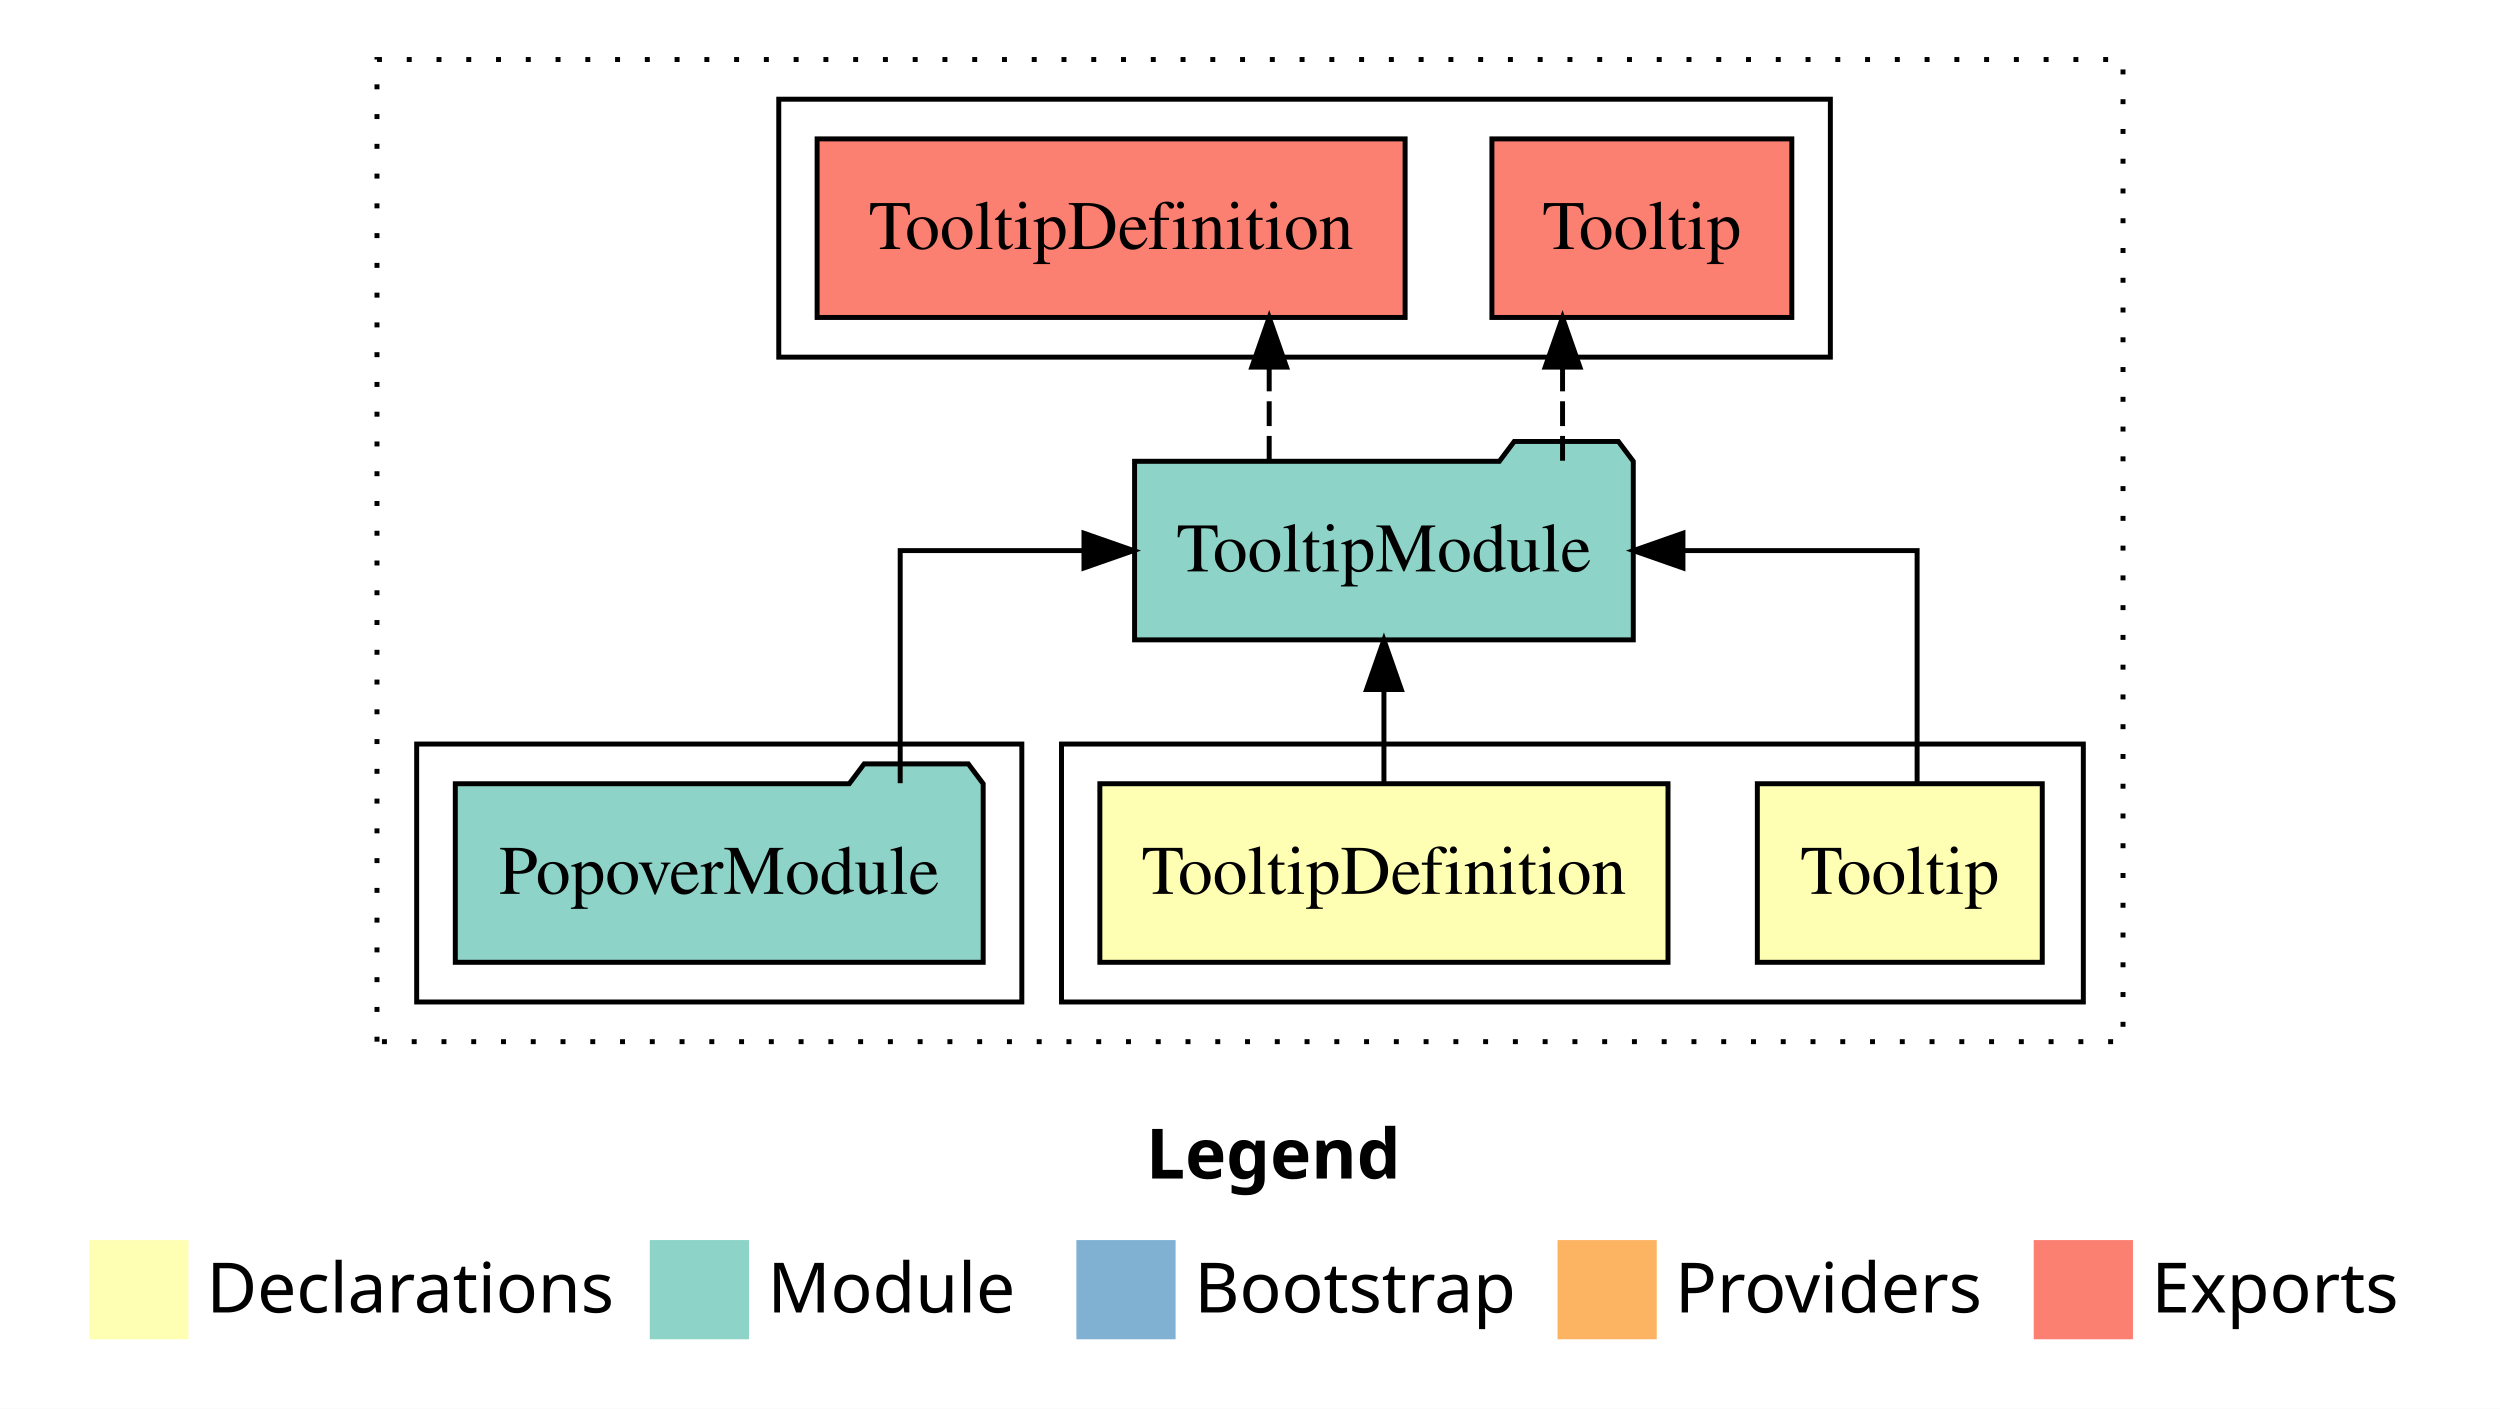
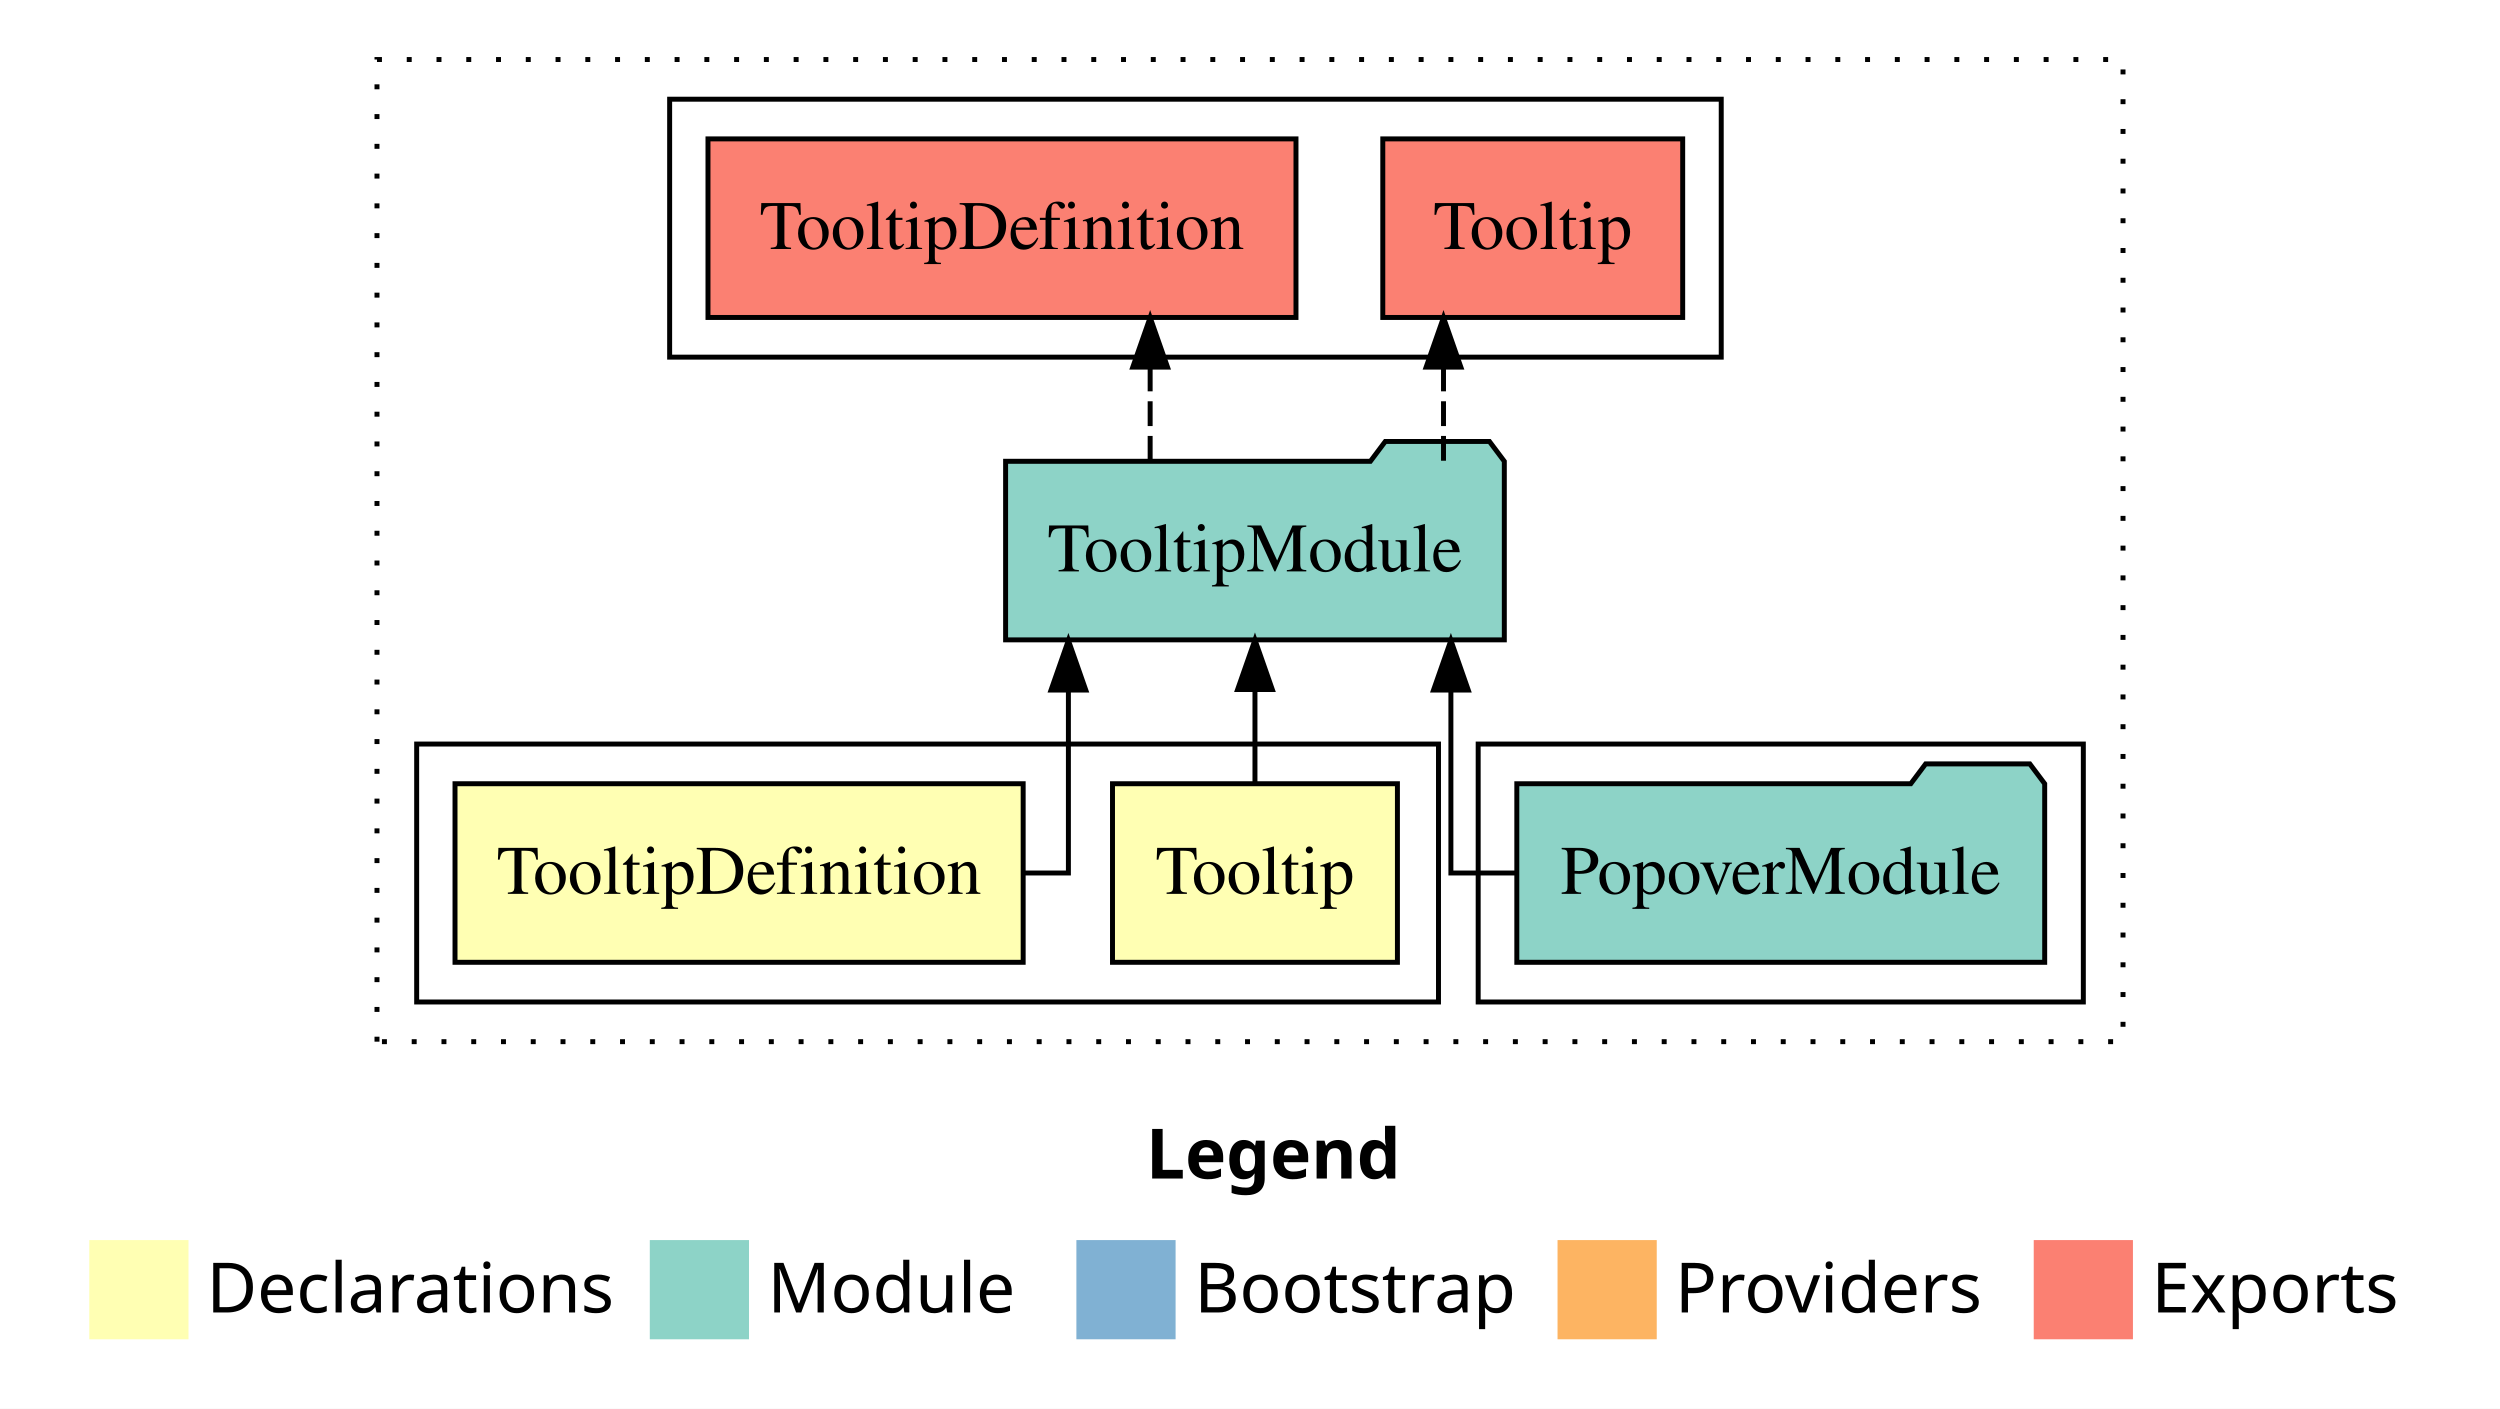
<svg xmlns="http://www.w3.org/2000/svg" width="504pt" height="284pt" viewBox="0.00 0.00 504.00 284.00">
  <g id="graph0" class="graph" transform="scale(1 1) rotate(0) translate(4 280)">
    <polygon fill="white" stroke="transparent" points="-4,4 -4,-280 500,-280 500,4 -4,4" />
    <text text-anchor="start" x="227.01" y="-42.4" font-family="Times-12" font-weight="bold" font-size="14.00">Legend</text>
    <polygon fill="#ffffb3" stroke="transparent" points="14,-10 14,-30 34,-30 34,-10 14,-10" />
    <text text-anchor="start" x="37.63" y="-15.4" font-family="Times-12" font-size="14.00">  Declarations</text>
    <polygon fill="#8dd3c7" stroke="transparent" points="127,-10 127,-30 147,-30 147,-10 127,-10" />
    <text text-anchor="start" x="150.73" y="-15.4" font-family="Times-12" font-size="14.00">  Module</text>
    <polygon fill="#80b1d3" stroke="transparent" points="213,-10 213,-30 233,-30 233,-10 213,-10" />
    <text text-anchor="start" x="236.78" y="-15.4" font-family="Times-12" font-size="14.00">  Bootstrap</text>
    <polygon fill="#fdb462" stroke="transparent" points="310,-10 310,-30 330,-30 330,-10 310,-10" />
    <text text-anchor="start" x="333.67" y="-15.4" font-family="Times-12" font-size="14.00">  Providers</text>
    <polygon fill="#fb8072" stroke="transparent" points="406,-10 406,-30 426,-30 426,-10 406,-10" />
    <text text-anchor="start" x="429.73" y="-15.4" font-family="Times-12" font-size="14.00">  Exports</text>
    <g id="clust1" class="cluster">
      <polygon fill="none" stroke="black" stroke-dasharray="1,5" points="72,-70 72,-268 424,-268 424,-70 72,-70" />
    </g>
-     <g id="clust2" class="cluster">
-       <polygon fill="none" stroke="black" points="210,-78 210,-130 416,-130 416,-78 210,-78" />
+     <g id="clust5" class="cluster">
+       <polygon fill="none" stroke="black" points="294,-78 294,-130 416,-130 416,-78 294,-78" />
    </g>
    <g id="clust6" class="cluster">
-       <polygon fill="none" stroke="black" points="153,-208 153,-260 365,-260 365,-208 153,-208" />
+       <polygon fill="none" stroke="black" points="131,-208 131,-260 343,-260 343,-208 131,-208" />
    </g>
-     <g id="clust5" class="cluster">
-       <polygon fill="none" stroke="black" points="80,-78 80,-130 202,-130 202,-78 80,-78" />
+     <g id="clust2" class="cluster">
+       <polygon fill="none" stroke="black" points="80,-78 80,-130 286,-130 286,-78 80,-78" />
    </g>
    <g id="node1" class="node">
-       <polygon fill="#ffffb3" stroke="black" points="407.72,-122 350.28,-122 350.28,-86 407.72,-86 407.72,-122" />
-       <text text-anchor="middle" x="379" y="-99.8" font-family="Times,serif" font-size="14.00">Tooltip</text>
+       <polygon fill="#ffffb3" stroke="black" points="277.72,-122 220.28,-122 220.28,-86 277.72,-86 277.72,-122" />
+       <text text-anchor="middle" x="249" y="-99.8" font-family="Times,serif" font-size="14.00">Tooltip</text>
    </g>
    <g id="node3" class="node">
-       <polygon fill="#8dd3c7" stroke="black" points="325.27,-187 322.27,-191 301.27,-191 298.27,-187 224.73,-187 224.73,-151 325.27,-151 325.27,-187" />
-       <text text-anchor="middle" x="275" y="-164.8" font-family="Times,serif" font-size="14.00">TooltipModule</text>
+       <polygon fill="#8dd3c7" stroke="black" points="299.27,-187 296.27,-191 275.27,-191 272.27,-187 198.73,-187 198.73,-151 299.27,-151 299.27,-187" />
+       <text text-anchor="middle" x="249" y="-164.8" font-family="Times,serif" font-size="14.00">TooltipModule</text>
    </g>
    <g id="edge1" class="edge">
-       <path fill="none" stroke="black" d="M382.49,-122.11C382.49,-141.34 382.49,-169 382.49,-169 382.49,-169 335.28,-169 335.28,-169" />
-       <polygon fill="black" stroke="black" points="335.28,-165.5 325.28,-169 335.28,-172.5 335.28,-165.5" />
+       <path fill="none" stroke="black" d="M249,-122.11C249,-122.11 249,-140.99 249,-140.99" />
+       <polygon fill="black" stroke="black" points="245.5,-140.99 249,-150.99 252.5,-140.99 245.5,-140.99" />
    </g>
    <g id="node2" class="node">
-       <polygon fill="#ffffb3" stroke="black" points="332.27,-122 217.73,-122 217.73,-86 332.27,-86 332.27,-122" />
-       <text text-anchor="middle" x="275" y="-99.8" font-family="Times,serif" font-size="14.00">TooltipDefinition</text>
+       <polygon fill="#ffffb3" stroke="black" points="202.27,-122 87.73,-122 87.73,-86 202.27,-86 202.27,-122" />
+       <text text-anchor="middle" x="145" y="-99.8" font-family="Times,serif" font-size="14.00">TooltipDefinition</text>
    </g>
    <g id="edge2" class="edge">
-       <path fill="none" stroke="black" d="M275,-122.11C275,-122.11 275,-140.99 275,-140.99" />
-       <polygon fill="black" stroke="black" points="271.5,-140.99 275,-150.99 278.5,-140.99 271.5,-140.99" />
+       <path fill="none" stroke="black" d="M202.43,-104C207.86,-104 211.39,-104 211.39,-104 211.39,-104 211.39,-140.89 211.39,-140.89" />
+       <polygon fill="black" stroke="black" points="207.89,-140.89 211.39,-150.89 214.89,-140.89 207.89,-140.89" />
    </g>
    <g id="node5" class="node">
-       <polygon fill="#fb8072" stroke="black" points="357.23,-252 296.77,-252 296.77,-216 357.23,-216 357.23,-252" />
-       <text text-anchor="middle" x="327" y="-229.8" font-family="Times,serif" font-size="14.00">Tooltip </text>
+       <polygon fill="#fb8072" stroke="black" points="335.23,-252 274.77,-252 274.77,-216 335.23,-216 335.23,-252" />
+       <text text-anchor="middle" x="305" y="-229.8" font-family="Times,serif" font-size="14.00">Tooltip </text>
    </g>
    <g id="edge4" class="edge">
-       <path fill="none" stroke="black" stroke-dasharray="5,2" d="M311.01,-187.11C311.01,-187.11 311.01,-205.99 311.01,-205.99" />
-       <polygon fill="black" stroke="black" points="307.51,-205.99 311.01,-215.99 314.51,-205.99 307.51,-205.99" />
+       <path fill="none" stroke="black" stroke-dasharray="5,2" d="M287.01,-187.11C287.01,-187.11 287.01,-205.99 287.01,-205.99" />
+       <polygon fill="black" stroke="black" points="283.51,-205.99 287.01,-215.99 290.51,-205.99 283.51,-205.99" />
    </g>
    <g id="node6" class="node">
-       <polygon fill="#fb8072" stroke="black" points="279.27,-252 160.73,-252 160.73,-216 279.27,-216 279.27,-252" />
-       <text text-anchor="middle" x="220" y="-229.8" font-family="Times,serif" font-size="14.00">TooltipDefinition </text>
+       <polygon fill="#fb8072" stroke="black" points="257.27,-252 138.73,-252 138.73,-216 257.27,-216 257.27,-252" />
+       <text text-anchor="middle" x="198" y="-229.8" font-family="Times,serif" font-size="14.00">TooltipDefinition </text>
    </g>
    <g id="edge5" class="edge">
-       <path fill="none" stroke="black" stroke-dasharray="5,2" d="M251.87,-187.11C251.87,-187.11 251.87,-205.99 251.87,-205.99" />
-       <polygon fill="black" stroke="black" points="248.37,-205.99 251.87,-215.99 255.37,-205.99 248.37,-205.99" />
+       <path fill="none" stroke="black" stroke-dasharray="5,2" d="M227.87,-187.11C227.87,-187.11 227.87,-205.99 227.87,-205.99" />
+       <polygon fill="black" stroke="black" points="224.37,-205.99 227.87,-215.99 231.37,-205.99 224.37,-205.99" />
    </g>
    <g id="node4" class="node">
-       <polygon fill="#8dd3c7" stroke="black" points="194.21,-122 191.21,-126 170.21,-126 167.21,-122 87.79,-122 87.79,-86 194.21,-86 194.21,-122" />
-       <text text-anchor="middle" x="141" y="-99.8" font-family="Times,serif" font-size="14.00">PopoverModule</text>
+       <polygon fill="#8dd3c7" stroke="black" points="408.21,-122 405.21,-126 384.21,-126 381.21,-122 301.79,-122 301.79,-86 408.21,-86 408.21,-122" />
+       <text text-anchor="middle" x="355" y="-99.8" font-family="Times,serif" font-size="14.00">PopoverModule</text>
    </g>
    <g id="edge3" class="edge">
-       <path fill="none" stroke="black" d="M177.48,-122.11C177.48,-141.34 177.48,-169 177.48,-169 177.48,-169 214.53,-169 214.53,-169" />
-       <polygon fill="black" stroke="black" points="214.53,-172.5 224.53,-169 214.53,-165.5 214.53,-172.5" />
+       <path fill="none" stroke="black" d="M301.64,-104C293.91,-104 288.5,-104 288.5,-104 288.5,-104 288.5,-140.89 288.5,-140.89" />
+       <polygon fill="black" stroke="black" points="285,-140.89 288.5,-150.89 292,-140.89 285,-140.89" />
    </g>
  </g>
</svg>
